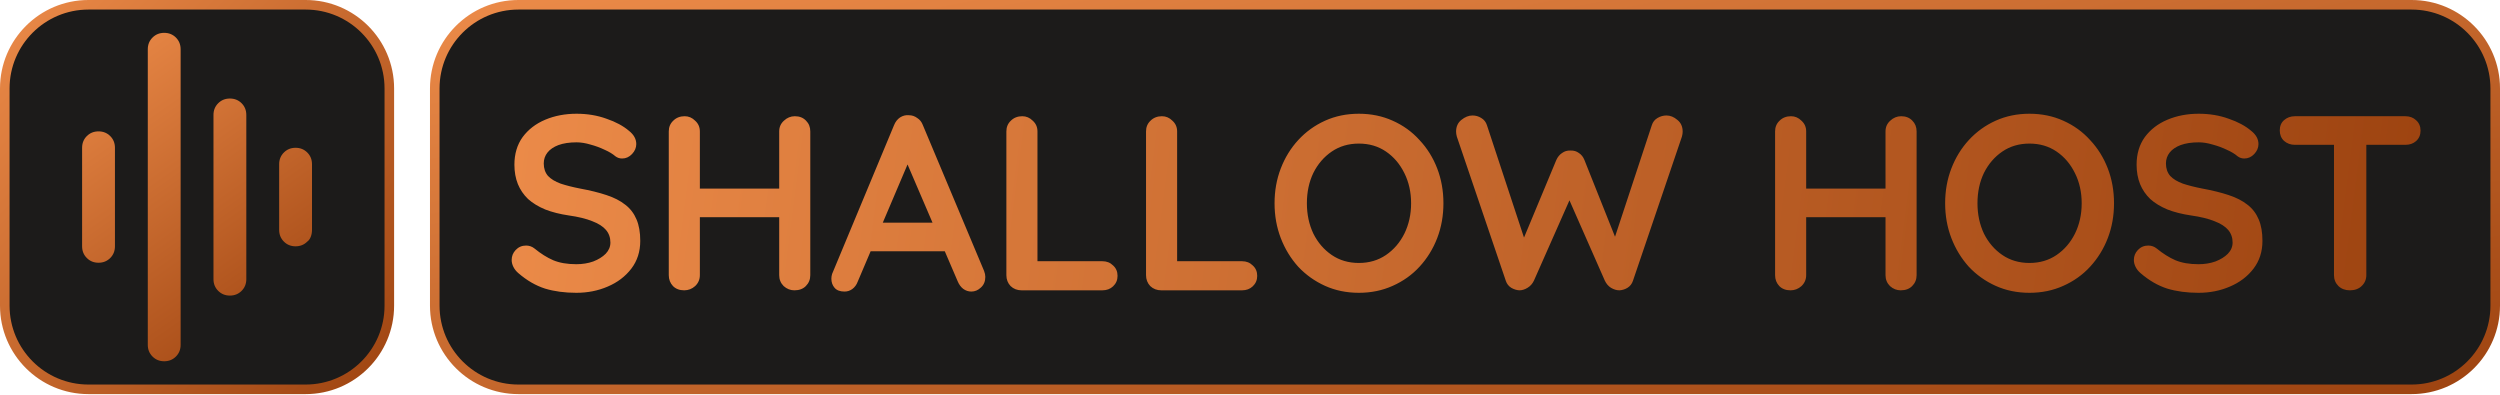
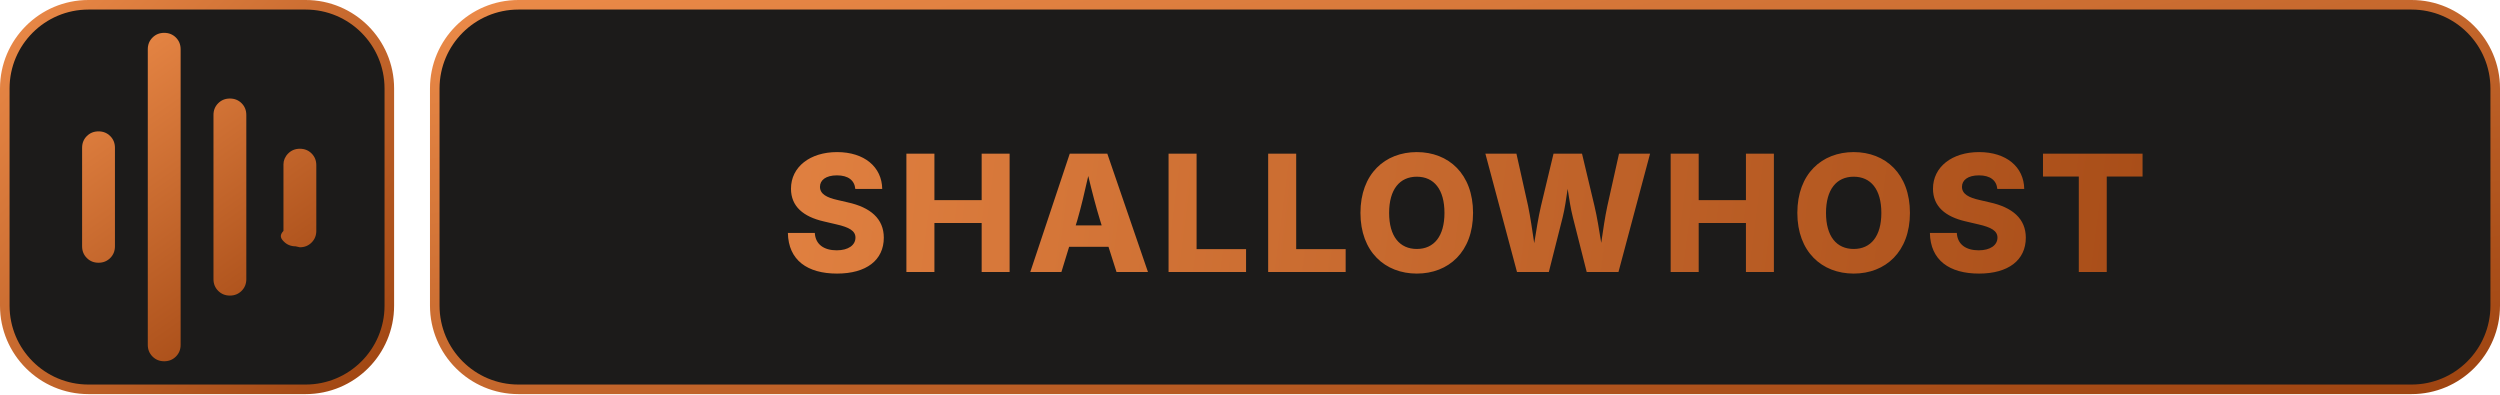
<svg xmlns="http://www.w3.org/2000/svg" width="5227" height="824" viewBox="0 0 5227 824" fill="none" shape-rendering="geometricPrecision" text-rendering="geometricPrecision">
-   <rect x="10" y="10" width="804" height="804" rx="175" fill="#1C1B1A" stroke="url(#paint0_linear_113_17)" stroke-width="20" />
-   <path d="M343.333 755.333C333.605 755.333 325.457 752.037 318.888 745.445C312.296 738.876 309 730.728 309 721V103C309 93.272 312.296 85.112 318.888 78.52C325.457 71.951 333.605 68.667 343.333 68.667C353.061 68.667 361.221 71.951 367.813 78.52C374.382 85.112 377.667 93.272 377.667 103V721C377.667 730.728 374.382 738.876 367.813 745.445C361.221 752.037 353.061 755.333 343.333 755.333ZM206 549.333C196.272 549.333 188.112 546.037 181.52 539.445C174.951 532.876 171.667 524.728 171.667 515V309C171.667 299.272 174.951 291.112 181.52 284.52C188.112 277.951 196.272 274.667 206 274.667C215.728 274.667 223.888 277.951 230.48 284.52C237.049 291.112 240.333 299.272 240.333 309V515C240.333 524.728 237.049 532.876 230.48 539.445C223.888 546.037 215.728 549.333 206 549.333ZM480.667 618C470.939 618 462.79 614.704 456.221 608.112C449.629 601.543 446.333 593.395 446.333 583.667V240.333C446.333 230.606 449.629 222.446 456.221 215.854C462.79 209.285 470.939 206 480.667 206C490.394 206 498.554 209.285 505.146 215.854C511.715 222.446 515 230.606 515 240.333V583.667C515 593.395 511.715 601.543 505.146 608.112C498.554 614.704 490.394 618 480.667 618ZM618 515C608.272 515 600.124 511.704 593.555 505.112C586.963 498.543 583.667 490.395 583.667 480.667V343.333C583.667 333.606 586.963 325.446 593.555 318.854C600.124 312.285 608.272 309 618 309C627.728 309 635.876 312.285 642.445 318.854C649.037 325.446 652.333 333.606 652.333 343.333V480.667C652.333 490.395 649.037 500.543 642.445 505.112C635.876 511.704 627.728 515 618 515Z" fill="url(#paint1_linear_113_17)" />
-   <rect x="909" y="10" width="4308" height="804" rx="175" fill="#1C1B1A" stroke="url(#paint2_linear_113_17)" stroke-width="20" />
-   <path d="M1205 612.2C1180.73 612.2 1158.89 609.253 1139.48 603.36C1120.07 597.12 1101.52 586.373 1083.84 571.12C1079.33 567.307 1075.87 562.973 1073.44 558.12C1071.01 553.267 1069.8 548.413 1069.8 543.56C1069.8 535.587 1072.57 528.653 1078.12 522.76C1084.01 516.52 1091.29 513.4 1099.96 513.4C1106.55 513.4 1112.44 515.48 1117.64 519.64C1130.81 530.387 1143.81 538.533 1156.64 544.08C1169.81 549.627 1185.93 552.4 1205 552.4C1217.83 552.4 1229.61 550.493 1240.36 546.68C1251.11 542.52 1259.77 537.147 1266.36 530.56C1272.95 523.627 1276.24 515.827 1276.24 507.16C1276.24 496.76 1273.12 487.92 1266.88 480.64C1260.64 473.36 1251.11 467.293 1238.28 462.44C1225.45 457.24 1209.16 453.253 1189.4 450.48C1170.68 447.707 1154.21 443.547 1140 438C1125.79 432.107 1113.83 424.827 1104.12 416.16C1094.76 407.147 1087.65 396.747 1082.8 384.96C1077.95 372.827 1075.52 359.307 1075.52 344.4C1075.52 321.867 1081.24 302.627 1092.68 286.68C1104.47 270.733 1120.24 258.6 1140 250.28C1159.76 241.96 1181.6 237.8 1205.52 237.8C1228.05 237.8 1248.85 241.267 1267.92 248.2C1287.33 254.787 1303.11 263.28 1315.24 273.68C1325.29 281.653 1330.32 290.84 1330.32 301.24C1330.32 308.867 1327.37 315.8 1321.48 322.04C1315.59 328.28 1308.65 331.4 1300.68 331.4C1295.48 331.4 1290.8 329.84 1286.64 326.72C1281.09 321.867 1273.64 317.36 1264.28 313.2C1254.92 308.693 1245.04 305.053 1234.64 302.28C1224.24 299.16 1214.53 297.6 1205.52 297.6C1190.61 297.6 1177.96 299.507 1167.56 303.32C1157.51 307.133 1149.88 312.333 1144.68 318.92C1139.48 325.507 1136.88 333.133 1136.88 341.8C1136.88 352.2 1139.83 360.867 1145.72 367.8C1151.96 374.387 1160.8 379.76 1172.24 383.92C1183.68 387.733 1197.37 391.2 1213.32 394.32C1234.12 398.133 1252.32 402.64 1267.92 407.84C1283.87 413.04 1297.04 419.8 1307.44 428.12C1317.84 436.093 1325.64 446.32 1330.84 458.8C1336.04 470.933 1338.64 485.84 1338.64 503.52C1338.64 526.053 1332.4 545.467 1319.92 561.76C1307.44 578.053 1290.97 590.533 1270.52 599.2C1250.41 607.867 1228.57 612.2 1205 612.2ZM1431.55 243C1439.87 243 1447.15 246.12 1453.39 252.36C1459.98 258.253 1463.27 265.707 1463.27 274.72V575.28C1463.27 584.293 1459.98 591.92 1453.39 598.16C1446.81 604.053 1439.18 607 1430.51 607C1420.81 607 1413.01 604.053 1407.11 598.16C1401.22 591.92 1398.27 584.293 1398.27 575.28V274.72C1398.27 265.707 1401.39 258.253 1407.63 252.36C1413.87 246.12 1421.85 243 1431.55 243ZM1661.91 243C1671.62 243 1679.42 246.12 1685.31 252.36C1691.21 258.253 1694.15 265.707 1694.15 274.72V575.28C1694.15 584.293 1691.03 591.92 1684.79 598.16C1678.9 604.053 1670.93 607 1660.87 607C1652.55 607 1645.1 604.053 1638.51 598.16C1632.27 591.92 1629.15 584.293 1629.15 575.28V274.72C1629.15 265.707 1632.45 258.253 1639.03 252.36C1645.62 246.12 1653.25 243 1661.91 243ZM1429.99 394.32H1661.91V454.12H1429.99V394.32ZM1905.66 324.64L1793.34 588.8C1790.92 595.387 1787.1 600.587 1781.9 604.4C1777.05 607.867 1771.68 609.6 1765.78 609.6C1756.42 609.6 1749.49 607 1744.98 601.8C1740.48 596.6 1738.22 590.187 1738.22 582.56C1738.22 579.44 1738.74 576.147 1739.78 572.68L1869.26 261.72C1872.04 254.787 1876.2 249.413 1881.74 245.6C1887.64 241.787 1893.88 240.227 1900.46 240.92C1906.7 240.92 1912.42 242.827 1917.62 246.64C1923.17 250.107 1927.16 255.133 1929.58 261.72L2057.5 566.44C2059.24 570.947 2060.1 575.107 2060.1 578.92C2060.1 588.28 2056.98 595.733 2050.74 601.28C2044.85 606.827 2038.26 609.6 2030.98 609.6C2024.74 609.6 2019.02 607.693 2013.82 603.88C2008.97 600.067 2005.16 594.867 2002.38 588.28L1890.58 327.76L1905.66 324.64ZM1809.46 525.36L1838.06 465.56H1978.46L1988.34 525.36H1809.46ZM2304.85 546.16C2313.87 546.16 2321.32 549.107 2327.21 555C2333.45 560.547 2336.57 567.827 2336.57 576.84C2336.57 585.507 2333.45 592.787 2327.21 598.68C2321.32 604.227 2313.87 607 2304.85 607H2135.85C2126.84 607 2119.21 604.053 2112.97 598.16C2107.08 591.92 2104.13 584.293 2104.13 575.28V274.72C2104.13 265.707 2107.25 258.253 2113.49 252.36C2119.73 246.12 2127.71 243 2137.41 243C2145.73 243 2153.01 246.12 2159.25 252.36C2165.84 258.253 2169.13 265.707 2169.13 274.72V555L2157.69 546.16H2304.85ZM2596.85 546.16C2605.86 546.16 2613.31 549.107 2619.21 555C2625.45 560.547 2628.57 567.827 2628.57 576.84C2628.57 585.507 2625.45 592.787 2619.21 598.68C2613.31 604.227 2605.86 607 2596.85 607H2427.85C2418.83 607 2411.21 604.053 2404.97 598.16C2399.07 591.92 2396.13 584.293 2396.13 575.28V274.72C2396.13 265.707 2399.25 258.253 2405.49 252.36C2411.73 246.12 2419.7 243 2429.41 243C2437.73 243 2445.01 246.12 2451.25 252.36C2457.83 258.253 2461.13 265.707 2461.13 274.72V555L2449.69 546.16H2596.85ZM3017.92 425C3017.92 451 3013.59 475.267 3004.92 497.8C2996.25 520.333 2983.95 540.267 2968 557.6C2952.4 574.587 2933.68 587.933 2911.84 597.64C2890.35 607.347 2866.77 612.2 2841.12 612.2C2815.47 612.2 2791.89 607.347 2770.4 597.64C2748.91 587.933 2730.19 574.587 2714.24 557.6C2698.64 540.267 2686.51 520.333 2677.84 497.8C2669.17 475.267 2664.84 451 2664.84 425C2664.84 399 2669.17 374.733 2677.84 352.2C2686.51 329.667 2698.64 309.907 2714.24 292.92C2730.19 275.587 2748.91 262.067 2770.4 252.36C2791.89 242.653 2815.47 237.8 2841.12 237.8C2866.77 237.8 2890.35 242.653 2911.84 252.36C2933.68 262.067 2952.4 275.587 2968 292.92C2983.95 309.907 2996.25 329.667 3004.92 352.2C3013.59 374.733 3017.92 399 3017.92 425ZM2950.32 425C2950.32 401.773 2945.64 380.8 2936.28 362.08C2926.92 343.013 2914.09 327.933 2897.8 316.84C2881.51 305.747 2862.61 300.2 2841.12 300.2C2819.63 300.2 2800.73 305.747 2784.44 316.84C2768.15 327.933 2755.32 342.84 2745.96 361.56C2736.95 380.28 2732.44 401.427 2732.44 425C2732.44 448.227 2736.95 469.373 2745.96 488.44C2755.32 507.16 2768.15 522.067 2784.44 533.16C2800.73 544.253 2819.63 549.8 2841.12 549.8C2862.61 549.8 2881.51 544.253 2897.8 533.16C2914.09 522.067 2926.92 507.16 2936.28 488.44C2945.64 469.373 2950.32 448.227 2950.32 425ZM3484.31 241.44C3492.28 241.44 3499.91 244.56 3507.19 250.8C3514.47 256.693 3518.11 264.84 3518.11 275.24C3518.11 278.36 3517.59 281.827 3516.55 285.64L3414.11 587.24C3412.03 593.48 3408.22 598.333 3402.67 601.8C3397.47 604.92 3391.92 606.653 3386.03 607C3380.14 607 3374.24 605.267 3368.35 601.8C3362.8 598.333 3358.47 593.307 3355.35 586.72L3278.39 412L3283.07 415.12L3207.15 586.72C3204.03 593.307 3199.52 598.333 3193.63 601.8C3188.08 605.267 3182.36 607 3176.47 607C3170.92 606.653 3165.38 604.92 3159.83 601.8C3154.28 598.333 3150.47 593.48 3148.39 587.24L3045.95 285.64C3044.91 281.827 3044.39 278.36 3044.39 275.24C3044.39 264.84 3048.03 256.693 3055.31 250.8C3062.94 244.56 3070.74 241.44 3078.71 241.44C3085.3 241.44 3091.36 243.173 3096.91 246.64C3102.8 250.107 3106.79 255.133 3108.87 261.72L3191.55 512.36L3180.11 511.84L3253.95 334.52C3256.72 328.28 3260.71 323.427 3265.91 319.96C3271.11 316.147 3277 314.413 3283.59 314.76C3290.18 314.413 3296.07 316.147 3301.27 319.96C3306.47 323.427 3310.28 328.28 3312.71 334.52L3380.31 504.04L3371.99 509.24L3453.63 261.72C3455.71 255.133 3459.7 250.107 3465.59 246.64C3471.48 243.173 3477.72 241.44 3484.31 241.44ZM3744.64 243C3752.96 243 3760.24 246.12 3766.48 252.36C3773.07 258.253 3776.36 265.707 3776.36 274.72V575.28C3776.36 584.293 3773.07 591.92 3766.48 598.16C3759.89 604.053 3752.27 607 3743.6 607C3733.89 607 3726.09 604.053 3720.2 598.16C3714.31 591.92 3711.36 584.293 3711.36 575.28V274.72C3711.36 265.707 3714.48 258.253 3720.72 252.36C3726.96 246.12 3734.93 243 3744.64 243ZM3975 243C3984.71 243 3992.51 246.12 3998.4 252.36C4004.29 258.253 4007.24 265.707 4007.24 274.72V575.28C4007.24 584.293 4004.12 591.92 3997.88 598.16C3991.99 604.053 3984.01 607 3973.96 607C3965.64 607 3958.19 604.053 3951.6 598.16C3945.36 591.92 3942.24 584.293 3942.24 575.28V274.72C3942.24 265.707 3945.53 258.253 3952.12 252.36C3958.71 246.12 3966.33 243 3975 243ZM3743.08 394.32H3975V454.12H3743.08V394.32ZM4419.99 425C4419.99 451 4415.66 475.267 4406.99 497.8C4398.32 520.333 4386.02 540.267 4370.07 557.6C4354.47 574.587 4335.75 587.933 4313.91 597.64C4292.42 607.347 4268.84 612.2 4243.19 612.2C4217.54 612.2 4193.96 607.347 4172.47 597.64C4150.98 587.933 4132.26 574.587 4116.31 557.6C4100.71 540.267 4088.58 520.333 4079.91 497.8C4071.24 475.267 4066.91 451 4066.91 425C4066.91 399 4071.24 374.733 4079.91 352.2C4088.58 329.667 4100.71 309.907 4116.31 292.92C4132.26 275.587 4150.98 262.067 4172.47 252.36C4193.96 242.653 4217.54 237.8 4243.19 237.8C4268.84 237.8 4292.42 242.653 4313.91 252.36C4335.75 262.067 4354.47 275.587 4370.07 292.92C4386.02 309.907 4398.32 329.667 4406.99 352.2C4415.66 374.733 4419.99 399 4419.99 425ZM4352.39 425C4352.39 401.773 4347.71 380.8 4338.35 362.08C4328.99 343.013 4316.16 327.933 4299.87 316.84C4283.58 305.747 4264.68 300.2 4243.19 300.2C4221.7 300.2 4202.8 305.747 4186.51 316.84C4170.22 327.933 4157.39 342.84 4148.03 361.56C4139.02 380.28 4134.51 401.427 4134.51 425C4134.51 448.227 4139.02 469.373 4148.03 488.44C4157.39 507.16 4170.22 522.067 4186.51 533.16C4202.8 544.253 4221.7 549.8 4243.19 549.8C4264.68 549.8 4283.58 544.253 4299.87 533.16C4316.16 522.067 4328.99 507.16 4338.35 488.44C4347.71 469.373 4352.39 448.227 4352.39 425ZM4596.68 612.2C4572.41 612.2 4550.57 609.253 4531.16 603.36C4511.75 597.12 4493.2 586.373 4475.52 571.12C4471.01 567.307 4467.55 562.973 4465.12 558.12C4462.69 553.267 4461.48 548.413 4461.48 543.56C4461.48 535.587 4464.25 528.653 4469.8 522.76C4475.69 516.52 4482.97 513.4 4491.64 513.4C4498.23 513.4 4504.12 515.48 4509.32 519.64C4522.49 530.387 4535.49 538.533 4548.32 544.08C4561.49 549.627 4577.61 552.4 4596.68 552.4C4609.51 552.4 4621.29 550.493 4632.04 546.68C4642.79 542.52 4651.45 537.147 4658.04 530.56C4664.63 523.627 4667.92 515.827 4667.92 507.16C4667.92 496.76 4664.8 487.92 4658.56 480.64C4652.32 473.36 4642.79 467.293 4629.96 462.44C4617.13 457.24 4600.84 453.253 4581.08 450.48C4562.36 447.707 4545.89 443.547 4531.68 438C4517.47 432.107 4505.51 424.827 4495.8 416.16C4486.44 407.147 4479.33 396.747 4474.48 384.96C4469.63 372.827 4467.2 359.307 4467.2 344.4C4467.2 321.867 4472.92 302.627 4484.36 286.68C4496.15 270.733 4511.92 258.6 4531.68 250.28C4551.44 241.96 4573.28 237.8 4597.2 237.8C4619.73 237.8 4640.53 241.267 4659.6 248.2C4679.01 254.787 4694.79 263.28 4706.92 273.68C4716.97 281.653 4722 290.84 4722 301.24C4722 308.867 4719.05 315.8 4713.16 322.04C4707.27 328.28 4700.33 331.4 4692.36 331.4C4687.16 331.4 4682.48 329.84 4678.32 326.72C4672.77 321.867 4665.32 317.36 4655.96 313.2C4646.6 308.693 4636.72 305.053 4626.32 302.28C4615.92 299.16 4606.21 297.6 4597.2 297.6C4582.29 297.6 4569.64 299.507 4559.24 303.32C4549.19 307.133 4541.56 312.333 4536.36 318.92C4531.16 325.507 4528.56 333.133 4528.56 341.8C4528.56 352.2 4531.51 360.867 4537.4 367.8C4543.64 374.387 4552.48 379.76 4563.92 383.92C4575.36 387.733 4589.05 391.2 4605 394.32C4625.8 398.133 4644 402.64 4659.6 407.84C4675.55 413.04 4688.72 419.8 4699.12 428.12C4709.52 436.093 4717.32 446.32 4722.52 458.8C4727.72 470.933 4730.32 485.84 4730.32 503.52C4730.32 526.053 4724.08 545.467 4711.6 561.76C4699.12 578.053 4682.65 590.533 4662.2 599.2C4642.09 607.867 4620.25 612.2 4596.68 612.2ZM4913.19 607C4903.49 607 4895.51 604.053 4889.27 598.16C4883.03 591.92 4879.91 584.293 4879.91 575.28V273.68H4947.51V575.28C4947.51 584.293 4944.22 591.92 4937.63 598.16C4931.39 604.053 4923.25 607 4913.19 607ZM4798.27 302.8C4789.26 302.8 4781.63 300.027 4775.39 294.48C4769.5 288.933 4766.55 281.653 4766.55 272.64C4766.55 263.627 4769.5 256.52 4775.39 251.32C4781.63 245.773 4789.26 243 4798.27 243H5029.15C5038.17 243 5045.62 245.773 5051.51 251.32C5057.75 256.867 5060.87 264.147 5060.87 273.16C5060.87 282.173 5057.75 289.453 5051.51 295C5045.62 300.2 5038.17 302.8 5029.15 302.8H4798.27Z" fill="url(#paint3_linear_113_17)" />
+   <g>
+     <rect x="10" y="10" width="804" height="804" rx="175" fill="#1C1B1A" stroke="url(#paint0_linear_102_17)" stroke-width="20" />
+     <path d="M343.333 755.333C333.605 755.333 325.457 752.037 318.888 745.445C312.296 738.876 309 730.728 309 721V103C309 93.272 312.296 85.112 318.888 78.52C325.457 71.951 333.605 68.667 343.333 68.667C353.061 68.667 361.221 71.951 367.813 78.52C374.382 85.112 377.667 93.272 377.667 103V721C377.667 730.728 374.382 738.876 367.813 745.445C361.221 752.037 353.061 755.333 343.333 755.333ZM206 549.333C196.272 549.333 188.112 546.037 181.52 539.445C174.951 532.876 171.667 524.728 171.667 515V309C171.667 299.272 174.951 291.112 181.52 284.52C188.112 277.951 196.272 274.667 206 274.667C215.728 274.667 223.888 277.951 230.48 284.52C237.049 291.112 240.333 299.272 240.333 309V515C240.333 524.728 237.049 532.876 230.48 539.445C223.888 546.037 215.728 549.333 206 549.333ZM480.667 618C470.939 618 462.79 614.704 456.221 608.112C449.629 601.543 446.333 593.395 446.333 583.667V240.333C446.333 230.606 449.629 222.446 456.221 215.854C462.79 209.285 470.939 206 480.667 206C490.394 206 498.554 209.285 505.146 215.854C511.715 222.446 515 230.606 515 240.333V583.667C515 593.395 511.715 601.543 505.146 608.112C498.554 614.704 490.394 618 480.667 618ZM618 515C608.272 515 600.124 511.704 593.555 505.112C586.963 498.543 583.667 492.395 592.667 482.667V343.333C592.667 335.606 595.963 327.446 602.555 320.854C609.124 314.285 617.272 311 627 311C636.728 311 644.876 314.285 651.445 320.854C658.037 327.446 661.333 335.606 661.333 345.333V482.667C661.333 492.395 658.037 500.543 651.445 507.112C644.876 513.704 636.728 517 627 517Z" fill="url(#paint1_linear_102_17)" />
+   </g>
+   <g>
+     <rect x="909" y="10" width="4308" height="804" rx="175" fill="#1C1B1A" stroke="url(#paint2_linear_102_17)" stroke-width="20" />
+     <text x="3063" y="445" text-anchor="middle" dominant-baseline="central" font-family="'Outfit', 'Plus Jakarta Sans', 'Inter', 'Segoe UI', system-ui, -apple-system, sans-serif" font-weight="800" font-size="340" letter-spacing="16" fill="url(#paint3_linear_102_17)">SHALLOWHOST</text>
+   </g>
  <defs>
-     <linearGradient id="paint0_linear_113_17" x1="0" y1="0" x2="824" y2="824" gradientUnits="userSpaceOnUse">
+     <linearGradient id="paint0_linear_102_17" x1="0" y1="0" x2="824" y2="824" gradientUnits="userSpaceOnUse">
      <stop stop-color="#EC8B49" />
      <stop offset="1" stop-color="#9D4310" />
    </linearGradient>
-     <linearGradient id="paint1_linear_113_17" x1="172" y1="69" x2="652" y2="755" gradientUnits="userSpaceOnUse">
+     <linearGradient id="paint1_linear_102_17" x1="172" y1="69" x2="652" y2="755" gradientUnits="userSpaceOnUse">
      <stop stop-color="#EC8B49" />
      <stop offset="1" stop-color="#9D4310" />
    </linearGradient>
-     <linearGradient id="paint2_linear_113_17" x1="899" y1="0" x2="1201.78" y2="1590.35" gradientUnits="userSpaceOnUse">
+     <linearGradient id="paint2_linear_102_17" x1="899" y1="0" x2="1201.78" y2="1590.35" gradientUnits="userSpaceOnUse">
      <stop stop-color="#EC8B49" />
      <stop offset="1" stop-color="#9D4310" />
    </linearGradient>
-     <linearGradient id="paint3_linear_113_17" x1="1049" y1="87" x2="5077" y2="607" gradientUnits="userSpaceOnUse">
+     <linearGradient id="paint3_linear_102_17" x1="1049" y1="87" x2="5077" y2="607" gradientUnits="userSpaceOnUse">
      <stop stop-color="#EC8B49" />
      <stop offset="1" stop-color="#9D4310" />
    </linearGradient>
  </defs>
</svg>
